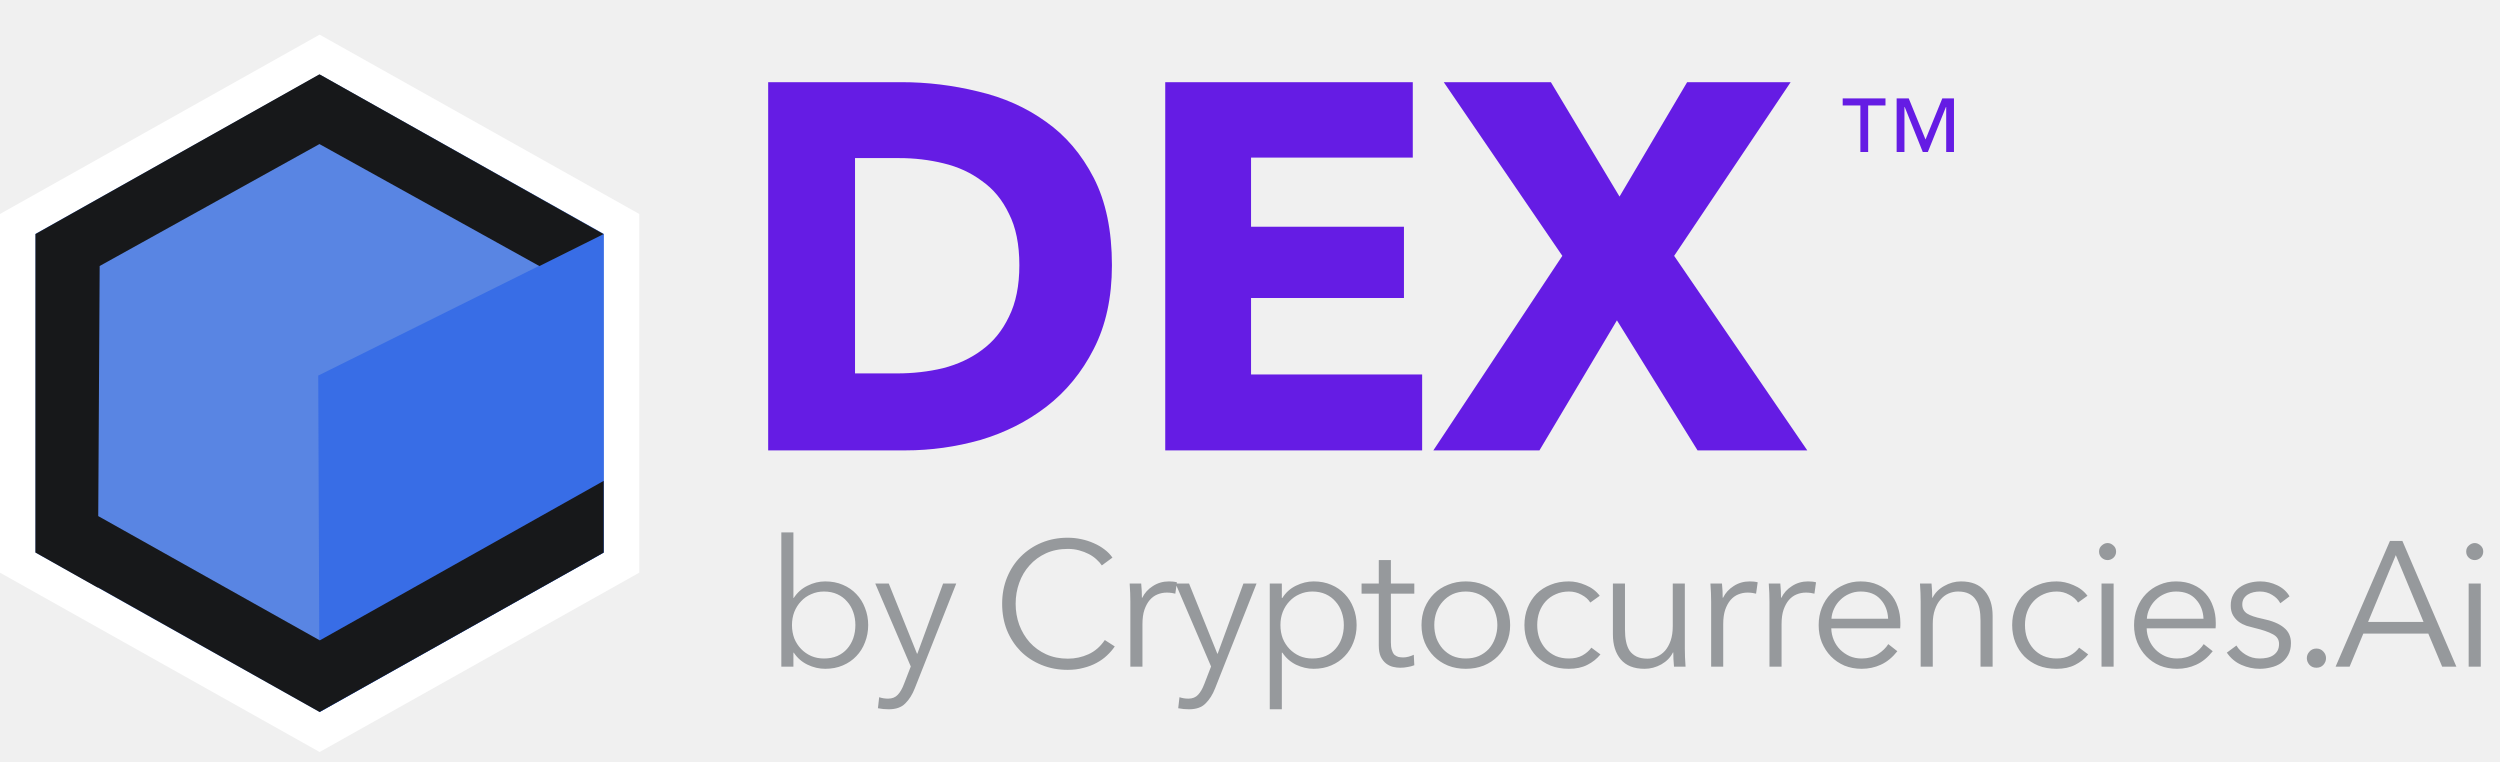
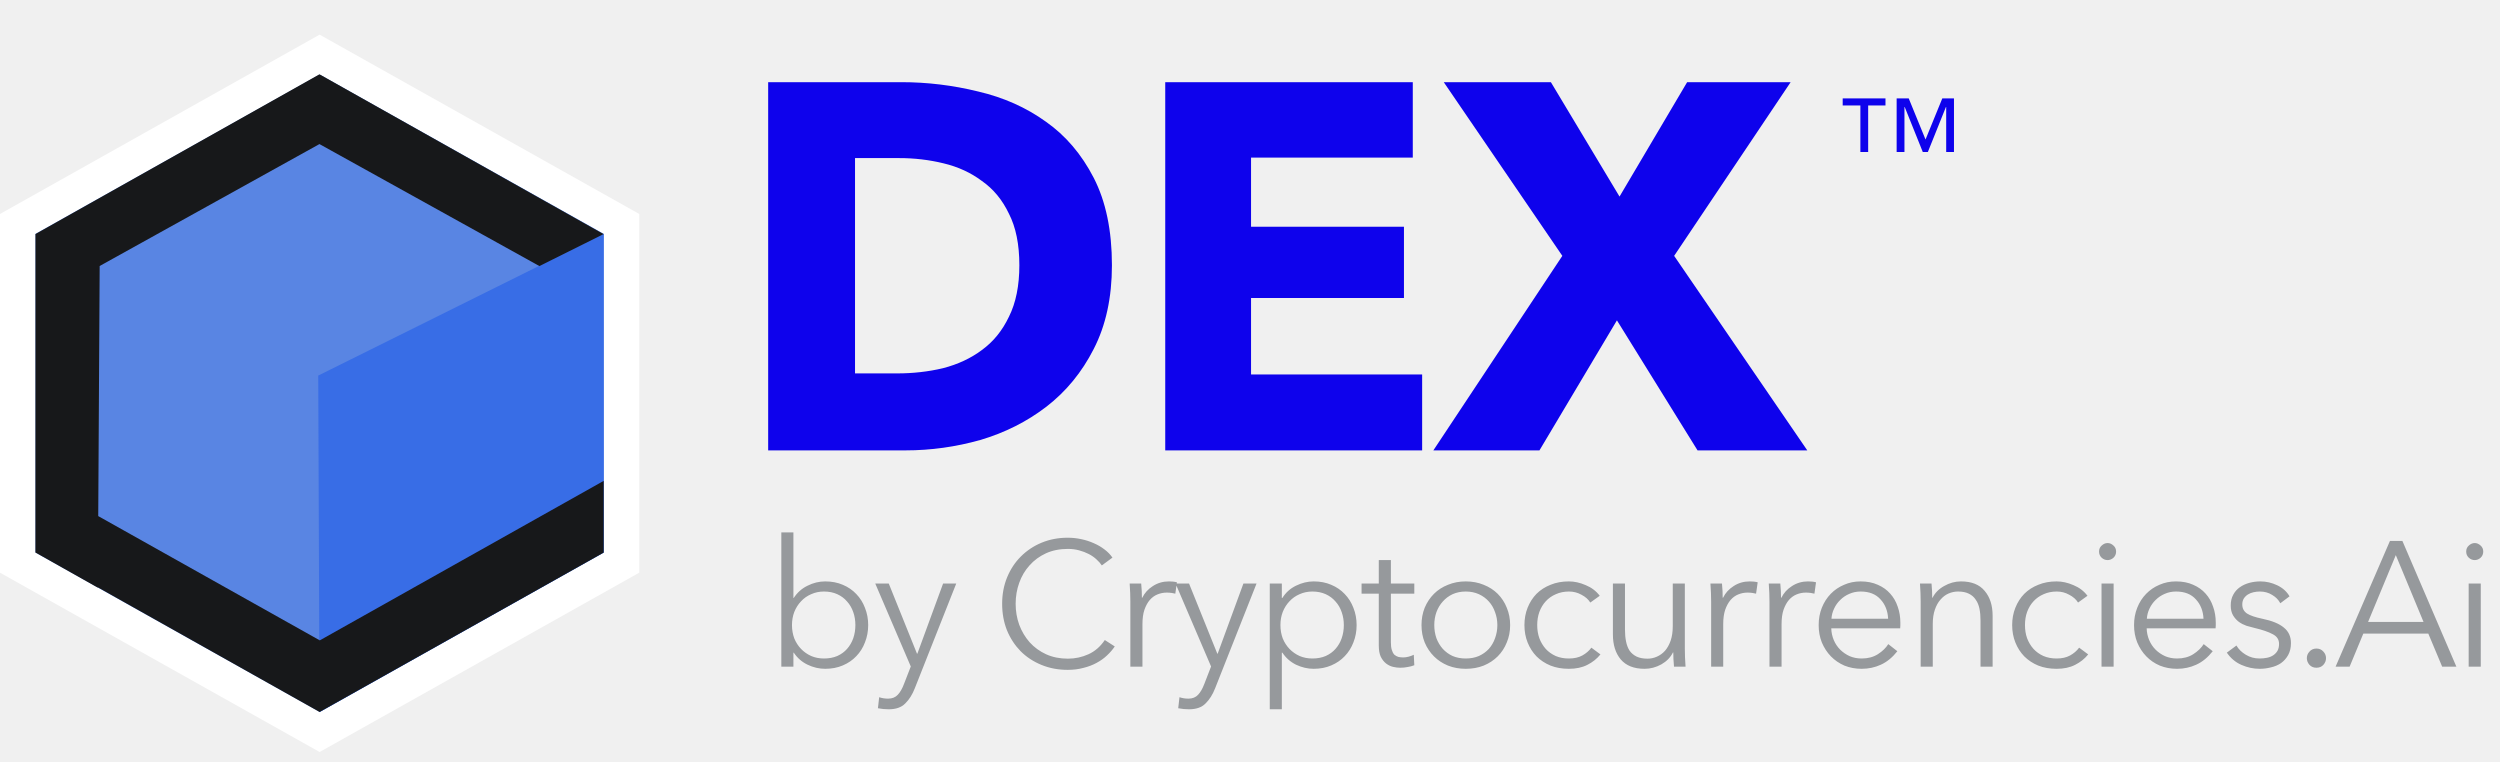
<svg xmlns="http://www.w3.org/2000/svg" width="105" height="32" viewBox="0 0 105 32" fill="none">
  <path d="M13.424 1.455L26.848 8.987V24.052L20.136 27.818L13.424 31.584L0 24.052V8.987L13.424 1.455Z" fill="white" />
  <path d="M13.424 3.129L25.357 9.822V23.208L13.424 29.901L1.492 23.208V9.822L13.424 3.129Z" fill="#5985E3" />
  <path d="M13.366 15.774L25.355 9.82L25.358 23.204L13.42 29.91L13.366 15.774Z" fill="#386DE6" />
  <path fill-rule="evenodd" clip-rule="evenodd" d="M13.417 6.051L22.655 11.175L25.35 9.833L13.426 3.126L13.417 3.131L13.408 3.126L1.484 9.833L1.49 9.836L1.488 23.205L4.109 24.682L4.11 24.604V24.669L13.43 29.907V29.899L25.353 23.209V21.71V20.197L13.43 26.896V26.895L4.126 21.676L4.186 11.175L4.182 11.174L13.417 6.051Z" fill="#17181A" />
-   <path d="M46.701 11.14C46.701 12.494 46.446 13.666 45.937 14.656C45.441 15.632 44.779 16.44 43.949 17.081C43.133 17.707 42.209 18.173 41.175 18.479C40.141 18.77 39.093 18.916 38.029 18.916H32.263V3.451H37.855C38.947 3.451 40.024 3.582 41.087 3.844C42.15 4.092 43.097 4.514 43.927 5.111C44.757 5.694 45.427 6.48 45.937 7.47C46.446 8.46 46.701 9.684 46.701 11.14ZM42.813 11.14C42.813 10.266 42.667 9.545 42.376 8.977C42.099 8.395 41.721 7.936 41.24 7.601C40.774 7.252 40.236 7.004 39.624 6.859C39.027 6.713 38.408 6.64 37.767 6.64H35.911V15.683H37.68C38.35 15.683 38.99 15.61 39.602 15.465C40.228 15.304 40.774 15.05 41.24 14.7C41.721 14.351 42.099 13.885 42.376 13.302C42.667 12.72 42.813 11.999 42.813 11.14ZM48.94 18.916V3.451H59.337V6.618H52.544V9.523H58.966V12.516H52.544V15.727H59.73V18.916H48.94ZM71.297 18.916L67.911 13.455L64.657 18.916H60.201L65.618 10.746L60.638 3.451H65.137L68.02 8.256L70.86 3.451H75.207L70.314 10.746L75.906 18.916H71.297Z" fill="#651CE4" />
+   <path d="M46.701 11.14C46.701 12.494 46.446 13.666 45.937 14.656C45.441 15.632 44.779 16.44 43.949 17.081C43.133 17.707 42.209 18.173 41.175 18.479C40.141 18.77 39.093 18.916 38.029 18.916H32.263V3.451H37.855C38.947 3.451 40.024 3.582 41.087 3.844C42.15 4.092 43.097 4.514 43.927 5.111C44.757 5.694 45.427 6.48 45.937 7.47C46.446 8.46 46.701 9.684 46.701 11.14ZM42.813 11.14C42.813 10.266 42.667 9.545 42.376 8.977C42.099 8.395 41.721 7.936 41.24 7.601C40.774 7.252 40.236 7.004 39.624 6.859C39.027 6.713 38.408 6.64 37.767 6.64H35.911V15.683H37.68C38.35 15.683 38.99 15.61 39.602 15.465C40.228 15.304 40.774 15.05 41.24 14.7C41.721 14.351 42.099 13.885 42.376 13.302C42.667 12.72 42.813 11.999 42.813 11.14ZM48.94 18.916V3.451H59.337V6.618H52.544V9.523H58.966V12.516H52.544V15.727H59.73V18.916H48.94ZM71.297 18.916L67.911 13.455L64.657 18.916H60.201L65.618 10.746L60.638 3.451H65.137L68.02 8.256L70.86 3.451H75.207L70.314 10.746L75.906 18.916H71.297Z" fill="#0E02EC" />
  <path d="M33.323 27.411V28H32.816V22.36H33.323V25.113H33.338C33.487 24.884 33.681 24.713 33.92 24.598C34.158 24.479 34.405 24.419 34.658 24.419C34.932 24.419 35.178 24.466 35.397 24.561C35.621 24.655 35.81 24.785 35.964 24.949C36.123 25.113 36.245 25.307 36.329 25.531C36.419 25.755 36.464 25.996 36.464 26.254C36.464 26.513 36.419 26.754 36.329 26.978C36.245 27.202 36.123 27.396 35.964 27.56C35.81 27.724 35.621 27.853 35.397 27.948C35.178 28.042 34.932 28.09 34.658 28.09C34.405 28.09 34.158 28.032 33.92 27.918C33.681 27.804 33.487 27.634 33.338 27.411H33.323ZM35.926 26.254C35.926 26.06 35.897 25.879 35.837 25.71C35.777 25.536 35.69 25.387 35.576 25.262C35.467 25.133 35.33 25.031 35.166 24.956C35.002 24.882 34.815 24.844 34.606 24.844C34.412 24.844 34.233 24.882 34.069 24.956C33.905 25.026 33.763 25.125 33.644 25.255C33.524 25.379 33.43 25.528 33.36 25.702C33.296 25.871 33.263 26.055 33.263 26.254C33.263 26.453 33.296 26.64 33.36 26.814C33.43 26.983 33.524 27.13 33.644 27.254C33.763 27.378 33.905 27.478 34.069 27.552C34.233 27.622 34.412 27.657 34.606 27.657C34.815 27.657 35.002 27.622 35.166 27.552C35.33 27.478 35.467 27.378 35.576 27.254C35.69 27.125 35.777 26.976 35.837 26.806C35.897 26.632 35.926 26.448 35.926 26.254ZM38.514 27.455H38.529L39.61 24.509H40.162L38.424 28.903C38.32 29.171 38.185 29.385 38.021 29.544C37.862 29.708 37.631 29.79 37.328 29.79C37.173 29.79 37.022 29.776 36.873 29.746L36.925 29.283C37.044 29.323 37.168 29.343 37.298 29.343C37.472 29.343 37.609 29.288 37.708 29.179C37.807 29.074 37.895 28.923 37.969 28.724L38.253 27.992L36.761 24.509H37.328L38.514 27.455ZM46.82 27.15C46.731 27.284 46.621 27.411 46.492 27.53C46.368 27.649 46.221 27.754 46.052 27.843C45.888 27.933 45.704 28.003 45.5 28.052C45.301 28.107 45.082 28.134 44.843 28.134C44.445 28.134 44.077 28.065 43.739 27.925C43.401 27.786 43.11 27.595 42.866 27.351C42.623 27.102 42.431 26.809 42.292 26.471C42.158 26.133 42.09 25.762 42.09 25.359C42.09 24.956 42.16 24.586 42.299 24.248C42.439 23.909 42.63 23.619 42.874 23.375C43.123 23.126 43.413 22.932 43.747 22.793C44.085 22.654 44.45 22.584 44.843 22.584C45.037 22.584 45.226 22.604 45.41 22.644C45.599 22.683 45.776 22.741 45.94 22.815C46.104 22.885 46.253 22.972 46.388 23.076C46.522 23.176 46.634 23.29 46.723 23.42L46.276 23.748C46.221 23.663 46.146 23.579 46.052 23.494C45.962 23.41 45.855 23.335 45.731 23.27C45.607 23.206 45.47 23.154 45.321 23.114C45.176 23.074 45.02 23.054 44.851 23.054C44.508 23.054 44.199 23.116 43.926 23.241C43.657 23.365 43.428 23.534 43.239 23.748C43.05 23.957 42.906 24.2 42.807 24.479C42.707 24.757 42.657 25.051 42.657 25.359C42.657 25.668 42.707 25.961 42.807 26.239C42.911 26.518 43.058 26.764 43.247 26.978C43.436 27.187 43.665 27.354 43.933 27.478C44.207 27.602 44.513 27.664 44.851 27.664C45.154 27.664 45.443 27.602 45.716 27.478C45.99 27.354 46.218 27.154 46.402 26.881L46.82 27.15ZM47.475 25.277C47.475 25.183 47.473 25.061 47.468 24.912C47.463 24.762 47.455 24.628 47.446 24.509H47.93C47.94 24.603 47.948 24.708 47.953 24.822C47.958 24.936 47.96 25.031 47.96 25.105H47.975C48.075 24.902 48.224 24.738 48.423 24.613C48.622 24.484 48.846 24.419 49.094 24.419C49.159 24.419 49.216 24.422 49.266 24.427C49.32 24.432 49.375 24.442 49.43 24.456L49.363 24.934C49.333 24.924 49.283 24.914 49.214 24.904C49.144 24.894 49.074 24.889 49.005 24.889C48.87 24.889 48.741 24.914 48.617 24.964C48.492 25.014 48.383 25.093 48.288 25.203C48.199 25.307 48.124 25.444 48.065 25.613C48.01 25.777 47.983 25.976 47.983 26.21V28H47.475V25.277ZM51.127 27.455H51.142L52.223 24.509H52.775L51.037 28.903C50.933 29.171 50.798 29.385 50.634 29.544C50.475 29.708 50.244 29.79 49.94 29.79C49.786 29.79 49.635 29.776 49.485 29.746L49.538 29.283C49.657 29.323 49.781 29.343 49.911 29.343C50.085 29.343 50.221 29.288 50.321 29.179C50.42 29.074 50.507 28.923 50.582 28.724L50.865 27.992L49.373 24.509H49.94L51.127 27.455ZM53.837 29.79H53.33V24.509H53.837V25.113H53.86C54.004 24.884 54.195 24.713 54.434 24.598C54.678 24.479 54.924 24.419 55.173 24.419C55.446 24.419 55.692 24.466 55.911 24.561C56.135 24.655 56.324 24.785 56.478 24.949C56.637 25.113 56.759 25.307 56.844 25.531C56.933 25.755 56.978 25.996 56.978 26.254C56.978 26.513 56.933 26.754 56.844 26.978C56.759 27.202 56.637 27.396 56.478 27.56C56.324 27.724 56.135 27.853 55.911 27.948C55.692 28.042 55.446 28.09 55.173 28.09C54.924 28.09 54.678 28.032 54.434 27.918C54.195 27.799 54.004 27.63 53.86 27.411H53.837V29.79ZM56.441 26.254C56.441 26.06 56.411 25.879 56.351 25.71C56.292 25.536 56.205 25.387 56.09 25.262C55.981 25.133 55.844 25.031 55.68 24.956C55.516 24.882 55.329 24.844 55.12 24.844C54.926 24.844 54.747 24.882 54.583 24.956C54.419 25.026 54.278 25.125 54.158 25.255C54.039 25.379 53.944 25.528 53.875 25.702C53.81 25.871 53.778 26.055 53.778 26.254C53.778 26.453 53.81 26.64 53.875 26.814C53.944 26.983 54.039 27.13 54.158 27.254C54.278 27.378 54.419 27.478 54.583 27.552C54.747 27.622 54.926 27.657 55.12 27.657C55.329 27.657 55.516 27.622 55.68 27.552C55.844 27.478 55.981 27.378 56.09 27.254C56.205 27.125 56.292 26.976 56.351 26.806C56.411 26.632 56.441 26.448 56.441 26.254ZM59.401 24.934H58.417V26.971C58.417 27.1 58.429 27.207 58.454 27.291C58.479 27.376 58.514 27.443 58.558 27.493C58.608 27.538 58.665 27.57 58.73 27.59C58.795 27.605 58.864 27.612 58.939 27.612C59.008 27.612 59.081 27.602 59.155 27.582C59.235 27.562 59.309 27.535 59.379 27.5L59.401 27.94C59.312 27.975 59.217 28 59.118 28.015C59.023 28.035 58.919 28.045 58.805 28.045C58.71 28.045 58.611 28.032 58.506 28.008C58.402 27.983 58.305 27.935 58.215 27.866C58.126 27.796 58.051 27.702 57.992 27.582C57.937 27.463 57.909 27.306 57.909 27.112V24.934H57.186V24.509H57.909V23.524H58.417V24.509H59.401V24.934ZM63.426 26.254C63.426 26.518 63.379 26.762 63.284 26.985C63.195 27.209 63.068 27.403 62.904 27.567C62.74 27.731 62.543 27.861 62.314 27.955C62.086 28.045 61.834 28.09 61.561 28.09C61.292 28.09 61.044 28.045 60.815 27.955C60.586 27.861 60.39 27.731 60.226 27.567C60.062 27.403 59.932 27.209 59.838 26.985C59.748 26.762 59.703 26.518 59.703 26.254C59.703 25.991 59.748 25.747 59.838 25.523C59.932 25.299 60.062 25.105 60.226 24.941C60.39 24.777 60.586 24.651 60.815 24.561C61.044 24.466 61.292 24.419 61.561 24.419C61.834 24.419 62.086 24.466 62.314 24.561C62.543 24.651 62.74 24.777 62.904 24.941C63.068 25.105 63.195 25.299 63.284 25.523C63.379 25.747 63.426 25.991 63.426 26.254ZM62.889 26.254C62.889 26.06 62.856 25.879 62.792 25.71C62.732 25.536 62.645 25.387 62.531 25.262C62.416 25.133 62.277 25.031 62.113 24.956C61.949 24.882 61.765 24.844 61.561 24.844C61.357 24.844 61.173 24.882 61.009 24.956C60.85 25.031 60.713 25.133 60.599 25.262C60.484 25.387 60.395 25.536 60.33 25.71C60.27 25.879 60.24 26.06 60.24 26.254C60.24 26.448 60.27 26.632 60.33 26.806C60.395 26.976 60.484 27.125 60.599 27.254C60.713 27.378 60.85 27.478 61.009 27.552C61.173 27.622 61.357 27.657 61.561 27.657C61.765 27.657 61.949 27.622 62.113 27.552C62.277 27.478 62.416 27.378 62.531 27.254C62.645 27.125 62.732 26.976 62.792 26.806C62.856 26.632 62.889 26.448 62.889 26.254ZM66.793 25.307C66.709 25.173 66.585 25.063 66.421 24.979C66.261 24.889 66.087 24.844 65.898 24.844C65.694 24.844 65.51 24.882 65.346 24.956C65.182 25.026 65.04 25.125 64.921 25.255C64.807 25.379 64.717 25.528 64.653 25.702C64.593 25.871 64.563 26.055 64.563 26.254C64.563 26.453 64.593 26.637 64.653 26.806C64.717 26.976 64.807 27.125 64.921 27.254C65.035 27.378 65.175 27.478 65.339 27.552C65.503 27.622 65.687 27.657 65.891 27.657C66.115 27.657 66.304 27.615 66.458 27.53C66.612 27.445 66.739 27.336 66.838 27.202L67.219 27.485C67.07 27.669 66.885 27.816 66.667 27.925C66.453 28.035 66.194 28.09 65.891 28.09C65.607 28.09 65.351 28.045 65.123 27.955C64.894 27.861 64.697 27.731 64.533 27.567C64.374 27.403 64.25 27.209 64.16 26.985C64.071 26.762 64.026 26.518 64.026 26.254C64.026 25.991 64.071 25.747 64.16 25.523C64.25 25.299 64.374 25.105 64.533 24.941C64.697 24.777 64.894 24.651 65.123 24.561C65.351 24.466 65.607 24.419 65.891 24.419C66.125 24.419 66.361 24.471 66.6 24.576C66.843 24.675 67.04 24.825 67.189 25.023L66.793 25.307ZM70.308 28C70.298 27.905 70.29 27.801 70.285 27.687C70.281 27.572 70.278 27.478 70.278 27.403H70.263C70.164 27.607 70.002 27.774 69.778 27.903C69.554 28.027 69.318 28.09 69.07 28.09C68.627 28.09 68.294 27.958 68.07 27.694C67.851 27.431 67.742 27.082 67.742 26.65V24.509H68.249V26.441C68.249 26.625 68.264 26.791 68.294 26.941C68.323 27.09 68.373 27.219 68.443 27.329C68.517 27.433 68.614 27.515 68.734 27.575C68.858 27.634 69.012 27.664 69.196 27.664C69.331 27.664 69.46 27.637 69.584 27.582C69.713 27.527 69.828 27.445 69.927 27.336C70.027 27.222 70.106 27.08 70.166 26.911C70.226 26.737 70.256 26.533 70.256 26.299V24.509H70.763V27.232C70.763 27.326 70.765 27.448 70.77 27.597C70.775 27.746 70.783 27.881 70.793 28H70.308ZM71.868 25.277C71.868 25.183 71.866 25.061 71.861 24.912C71.856 24.762 71.848 24.628 71.838 24.509H72.323C72.333 24.603 72.341 24.708 72.346 24.822C72.35 24.936 72.353 25.031 72.353 25.105H72.368C72.467 24.902 72.617 24.738 72.816 24.613C73.014 24.484 73.238 24.419 73.487 24.419C73.552 24.419 73.609 24.422 73.659 24.427C73.713 24.432 73.768 24.442 73.823 24.456L73.755 24.934C73.726 24.924 73.676 24.914 73.606 24.904C73.537 24.894 73.467 24.889 73.397 24.889C73.263 24.889 73.134 24.914 73.01 24.964C72.885 25.014 72.776 25.093 72.681 25.203C72.592 25.307 72.517 25.444 72.457 25.613C72.403 25.777 72.375 25.976 72.375 26.21V28H71.868V25.277ZM74.318 25.277C74.318 25.183 74.316 25.061 74.311 24.912C74.306 24.762 74.298 24.628 74.288 24.509H74.773C74.783 24.603 74.791 24.708 74.796 24.822C74.801 24.936 74.803 25.031 74.803 25.105H74.818C74.918 24.902 75.067 24.738 75.266 24.613C75.465 24.484 75.688 24.419 75.937 24.419C76.002 24.419 76.059 24.422 76.109 24.427C76.163 24.432 76.218 24.442 76.273 24.456L76.206 24.934C76.176 24.924 76.126 24.914 76.056 24.904C75.987 24.894 75.917 24.889 75.848 24.889C75.713 24.889 75.584 24.914 75.46 24.964C75.335 25.014 75.226 25.093 75.131 25.203C75.042 25.307 74.967 25.444 74.908 25.613C74.853 25.777 74.826 25.976 74.826 26.21V28H74.318V25.277ZM79.301 25.986C79.286 25.658 79.179 25.387 78.98 25.173C78.786 24.954 78.507 24.844 78.144 24.844C77.975 24.844 77.819 24.877 77.674 24.941C77.53 25.001 77.403 25.086 77.294 25.195C77.184 25.299 77.097 25.421 77.033 25.561C76.968 25.695 76.931 25.837 76.921 25.986H79.301ZM79.815 26.15C79.815 26.185 79.815 26.222 79.815 26.262C79.815 26.302 79.813 26.344 79.808 26.389H76.913C76.918 26.563 76.953 26.727 77.018 26.881C77.082 27.035 77.172 27.169 77.286 27.284C77.401 27.398 77.535 27.49 77.689 27.56C77.843 27.625 78.01 27.657 78.189 27.657C78.453 27.657 78.679 27.597 78.868 27.478C79.062 27.354 79.209 27.212 79.308 27.053L79.689 27.351C79.48 27.615 79.248 27.804 78.995 27.918C78.746 28.032 78.478 28.09 78.189 28.09C77.93 28.09 77.689 28.045 77.465 27.955C77.247 27.861 77.058 27.731 76.898 27.567C76.739 27.403 76.612 27.209 76.518 26.985C76.428 26.762 76.384 26.518 76.384 26.254C76.384 25.991 76.428 25.747 76.518 25.523C76.608 25.299 76.732 25.105 76.891 24.941C77.05 24.777 77.237 24.651 77.451 24.561C77.664 24.466 77.896 24.419 78.144 24.419C78.418 24.419 78.659 24.466 78.868 24.561C79.077 24.651 79.251 24.775 79.39 24.934C79.529 25.088 79.634 25.27 79.703 25.479C79.778 25.687 79.815 25.911 79.815 26.15ZM81.124 24.509C81.133 24.603 81.141 24.708 81.146 24.822C81.151 24.936 81.153 25.031 81.153 25.105H81.168C81.268 24.902 81.429 24.738 81.653 24.613C81.877 24.484 82.113 24.419 82.362 24.419C82.805 24.419 83.135 24.551 83.354 24.815C83.578 25.078 83.69 25.426 83.69 25.859V28H83.182V26.068C83.182 25.884 83.168 25.717 83.138 25.568C83.108 25.419 83.056 25.292 82.981 25.188C82.911 25.078 82.814 24.994 82.69 24.934C82.571 24.874 82.419 24.844 82.235 24.844C82.101 24.844 81.969 24.872 81.84 24.927C81.715 24.981 81.603 25.066 81.504 25.18C81.404 25.29 81.325 25.431 81.265 25.605C81.206 25.774 81.176 25.976 81.176 26.21V28H80.668V25.277C80.668 25.183 80.666 25.061 80.661 24.912C80.656 24.762 80.648 24.628 80.639 24.509H81.124ZM87.279 25.307C87.195 25.173 87.07 25.063 86.906 24.979C86.747 24.889 86.573 24.844 86.384 24.844C86.18 24.844 85.996 24.882 85.832 24.956C85.668 25.026 85.526 25.125 85.407 25.255C85.292 25.379 85.203 25.528 85.138 25.702C85.078 25.871 85.049 26.055 85.049 26.254C85.049 26.453 85.078 26.637 85.138 26.806C85.203 26.976 85.292 27.125 85.407 27.254C85.521 27.378 85.66 27.478 85.824 27.552C85.989 27.622 86.172 27.657 86.376 27.657C86.6 27.657 86.789 27.615 86.943 27.53C87.098 27.445 87.224 27.336 87.324 27.202L87.704 27.485C87.555 27.669 87.371 27.816 87.152 27.925C86.938 28.035 86.68 28.09 86.376 28.09C86.093 28.09 85.837 28.045 85.608 27.955C85.379 27.861 85.183 27.731 85.019 27.567C84.86 27.403 84.735 27.209 84.646 26.985C84.556 26.762 84.511 26.518 84.511 26.254C84.511 25.991 84.556 25.747 84.646 25.523C84.735 25.299 84.86 25.105 85.019 24.941C85.183 24.777 85.379 24.651 85.608 24.561C85.837 24.466 86.093 24.419 86.376 24.419C86.61 24.419 86.846 24.471 87.085 24.576C87.329 24.675 87.525 24.825 87.674 25.023L87.279 25.307ZM88.772 28H88.264V24.509H88.772V28ZM88.876 23.166C88.876 23.27 88.839 23.357 88.764 23.427C88.69 23.492 88.608 23.524 88.518 23.524C88.429 23.524 88.347 23.492 88.272 23.427C88.197 23.357 88.16 23.27 88.16 23.166C88.16 23.061 88.197 22.977 88.272 22.912C88.347 22.843 88.429 22.808 88.518 22.808C88.608 22.808 88.69 22.843 88.764 22.912C88.839 22.977 88.876 23.061 88.876 23.166ZM92.547 25.986C92.532 25.658 92.425 25.387 92.226 25.173C92.032 24.954 91.754 24.844 91.391 24.844C91.222 24.844 91.065 24.877 90.921 24.941C90.777 25.001 90.65 25.086 90.54 25.195C90.431 25.299 90.344 25.421 90.279 25.561C90.215 25.695 90.177 25.837 90.168 25.986H92.547ZM93.062 26.15C93.062 26.185 93.062 26.222 93.062 26.262C93.062 26.302 93.059 26.344 93.055 26.389H90.16C90.165 26.563 90.2 26.727 90.264 26.881C90.329 27.035 90.419 27.169 90.533 27.284C90.647 27.398 90.782 27.49 90.936 27.56C91.09 27.625 91.257 27.657 91.436 27.657C91.699 27.657 91.926 27.597 92.115 27.478C92.308 27.354 92.455 27.212 92.555 27.053L92.935 27.351C92.726 27.615 92.495 27.804 92.241 27.918C91.993 28.032 91.724 28.09 91.436 28.09C91.177 28.09 90.936 28.045 90.712 27.955C90.493 27.861 90.304 27.731 90.145 27.567C89.986 27.403 89.859 27.209 89.765 26.985C89.675 26.762 89.63 26.518 89.63 26.254C89.63 25.991 89.675 25.747 89.765 25.523C89.854 25.299 89.978 25.105 90.138 24.941C90.297 24.777 90.483 24.651 90.697 24.561C90.911 24.466 91.142 24.419 91.391 24.419C91.665 24.419 91.906 24.466 92.115 24.561C92.323 24.651 92.498 24.775 92.637 24.934C92.776 25.088 92.88 25.27 92.95 25.479C93.025 25.687 93.062 25.911 93.062 26.15ZM95.773 25.337C95.698 25.193 95.584 25.076 95.43 24.986C95.28 24.892 95.109 24.844 94.915 24.844C94.825 24.844 94.736 24.854 94.646 24.874C94.557 24.894 94.477 24.927 94.407 24.971C94.338 25.016 94.281 25.073 94.236 25.143C94.196 25.212 94.176 25.294 94.176 25.389C94.176 25.553 94.243 25.68 94.378 25.77C94.512 25.854 94.723 25.926 95.012 25.986C95.424 26.07 95.728 26.195 95.922 26.359C96.121 26.518 96.22 26.734 96.22 27.008C96.22 27.207 96.18 27.376 96.101 27.515C96.026 27.649 95.927 27.761 95.802 27.851C95.678 27.935 95.536 27.995 95.377 28.03C95.223 28.07 95.066 28.09 94.907 28.09C94.644 28.09 94.388 28.035 94.139 27.925C93.89 27.816 93.686 27.644 93.527 27.411L93.93 27.112C94.019 27.266 94.151 27.396 94.325 27.5C94.499 27.605 94.691 27.657 94.9 27.657C95.009 27.657 95.114 27.647 95.213 27.627C95.313 27.607 95.4 27.572 95.474 27.523C95.549 27.473 95.609 27.411 95.653 27.336C95.698 27.256 95.72 27.16 95.72 27.045C95.72 26.861 95.631 26.724 95.452 26.635C95.278 26.54 95.024 26.453 94.691 26.374C94.587 26.349 94.475 26.319 94.355 26.284C94.241 26.244 94.134 26.19 94.034 26.12C93.935 26.046 93.853 25.953 93.788 25.844C93.724 25.735 93.691 25.598 93.691 25.434C93.691 25.255 93.726 25.103 93.796 24.979C93.865 24.849 93.957 24.745 94.072 24.665C94.191 24.581 94.325 24.519 94.475 24.479C94.624 24.439 94.778 24.419 94.937 24.419C95.181 24.419 95.417 24.474 95.646 24.583C95.875 24.693 96.046 24.847 96.16 25.046L95.773 25.337ZM97.693 27.642C97.693 27.746 97.656 27.841 97.581 27.925C97.507 28.005 97.409 28.045 97.29 28.045C97.171 28.045 97.074 28.005 96.999 27.925C96.925 27.841 96.887 27.746 96.887 27.642C96.887 27.538 96.925 27.445 96.999 27.366C97.074 27.281 97.171 27.239 97.29 27.239C97.409 27.239 97.507 27.281 97.581 27.366C97.656 27.445 97.693 27.538 97.693 27.642ZM98.684 28H98.095L100.378 22.718H100.9L103.168 28H102.571L101.989 26.612H99.259L98.684 28ZM99.46 26.12H101.788L100.624 23.315L99.46 26.12ZM104.192 28H103.684V24.509H104.192V28ZM104.296 23.166C104.296 23.27 104.259 23.357 104.184 23.427C104.11 23.492 104.028 23.524 103.938 23.524C103.849 23.524 103.767 23.492 103.692 23.427C103.617 23.357 103.58 23.27 103.58 23.166C103.58 23.061 103.617 22.977 103.692 22.912C103.767 22.843 103.849 22.808 103.938 22.808C104.028 22.808 104.11 22.843 104.184 22.912C104.259 22.977 104.296 23.061 104.296 23.166Z" fill="#96999C" />
-   <path d="M79.19 4.429H78.463V6.384H78.136V4.429H77.393V4.134H79.19V4.429ZM82.067 6.384H81.74V4.494H81.729L80.97 6.384H80.757L79.998 4.494H79.987V6.384H79.659V4.134H80.167L80.872 5.859L81.576 4.134H82.067V6.384Z" fill="#651CE4" />
+   <path d="M79.19 4.429H78.463V6.384H78.136V4.429H77.393V4.134H79.19V4.429ZM82.067 6.384H81.74V4.494H81.729L80.97 6.384H80.757L79.998 4.494H79.987V6.384H79.659V4.134H80.167L80.872 5.859L81.576 4.134H82.067V6.384Z" fill="#0E02EC" />
</svg>
